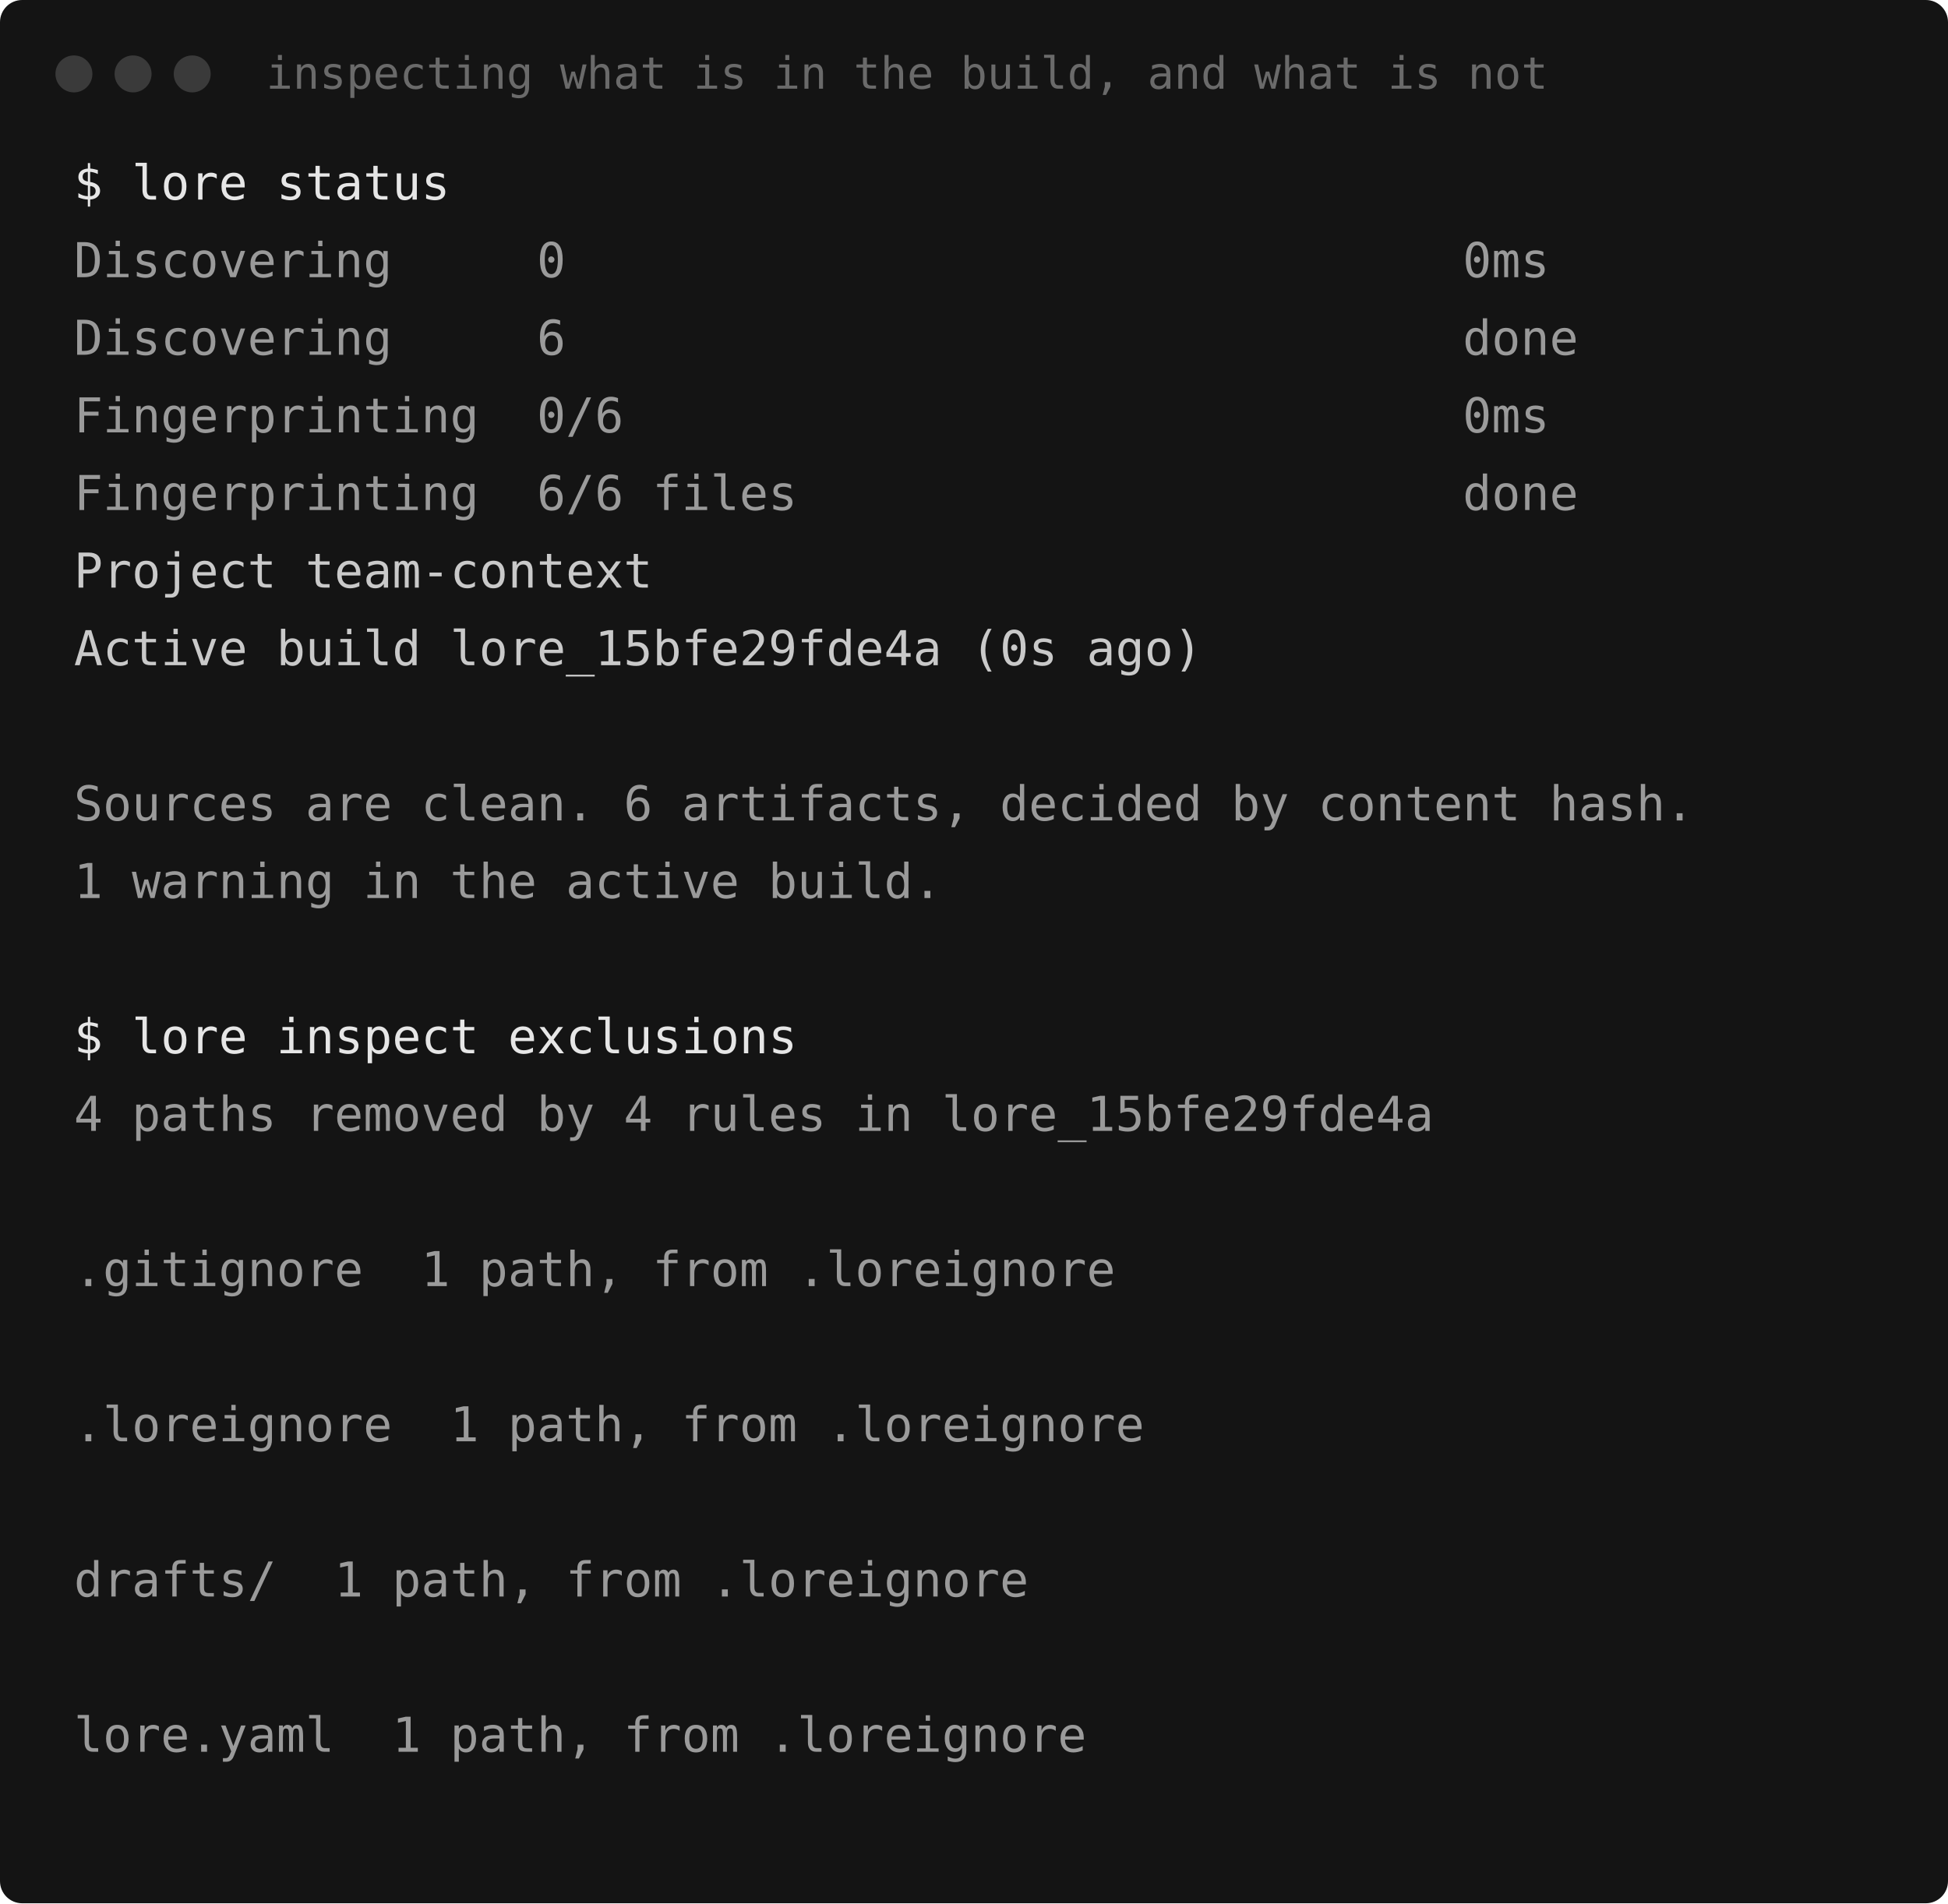
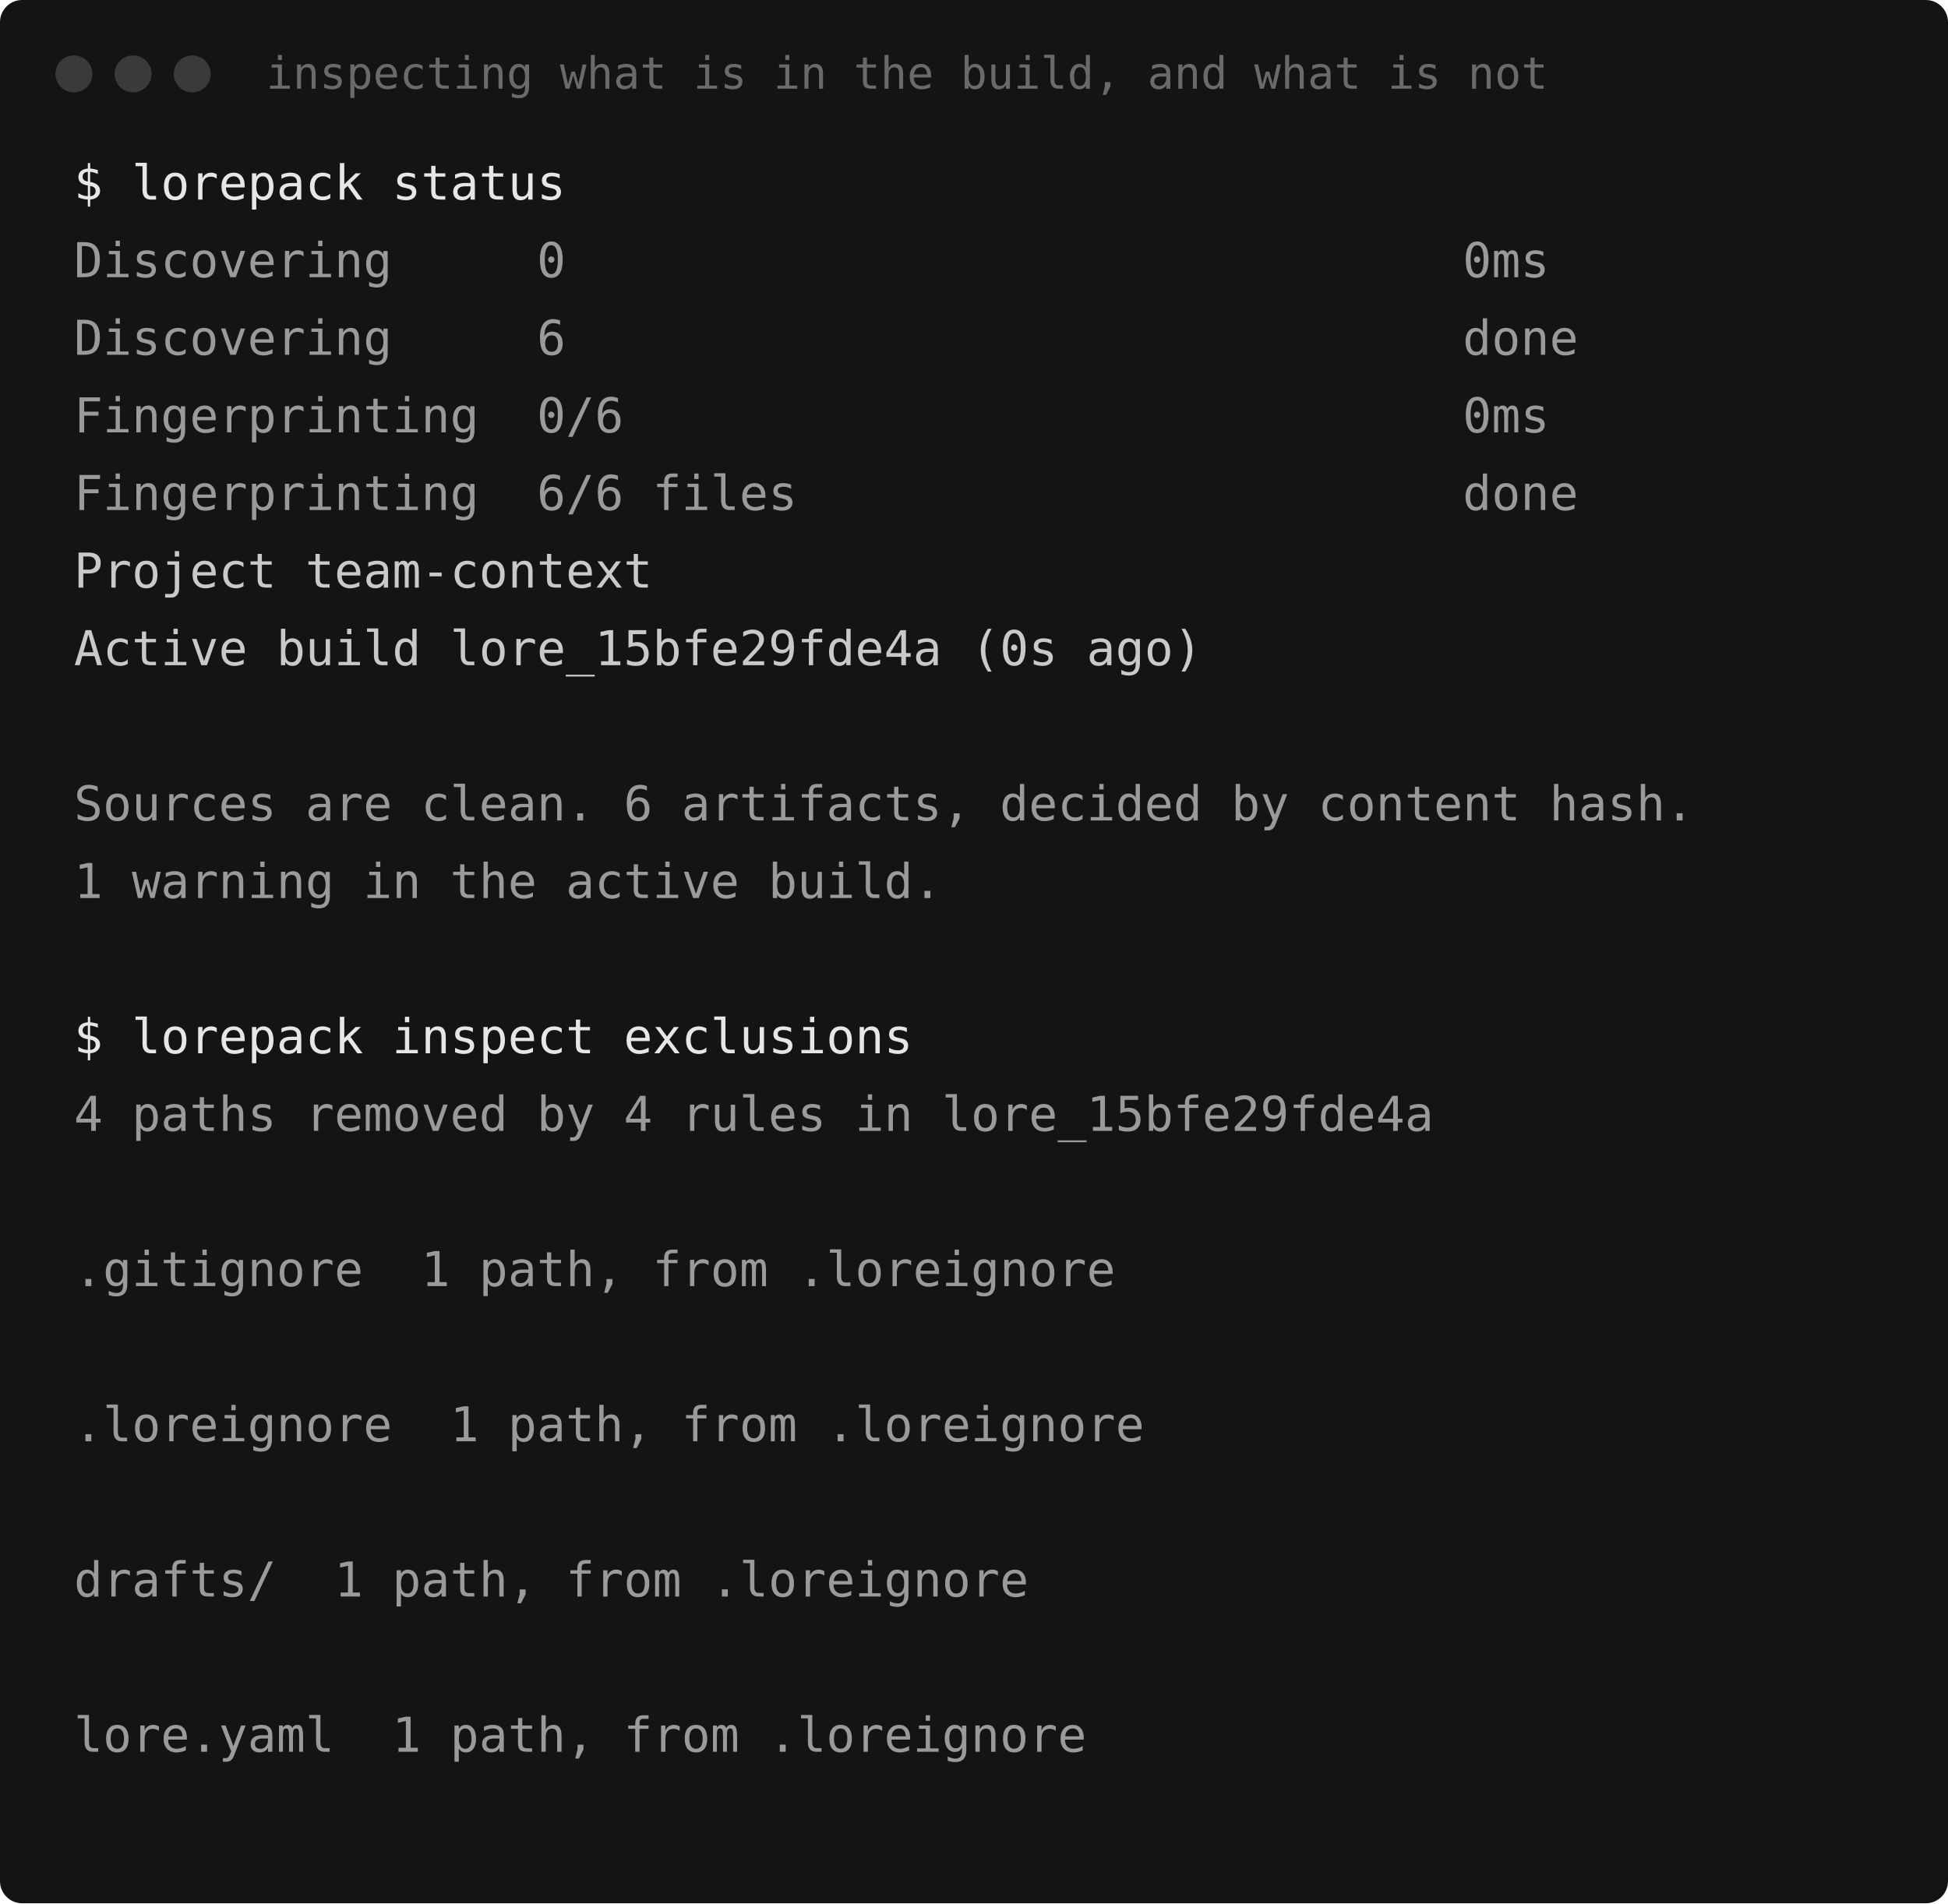
<svg xmlns="http://www.w3.org/2000/svg" width="527" height="515" viewBox="0 0 527 515" role="img" aria-label="inspecting what is in the build, and what is not">
  <rect width="527" height="515" rx="6" fill="#141414" />
  <circle cx="20" cy="20" r="5" fill="#3a3a3a" />
  <circle cx="36" cy="20" r="5" fill="#3a3a3a" />
  <circle cx="52" cy="20" r="5" fill="#3a3a3a" />
-   <text x="72" y="24" fill="#6a6a6a" font-family="ui-monospace, SFMono-Regular, Menlo, monospace" font-size="12">inspecting what is in the build, and what is not</text>
-   <g font-family="ui-monospace, SFMono-Regular, Menlo, monospace" font-size="13">
-     <text x="20" y="54" fill="#e6e6e6" font-weight="500" xml:space="preserve">$ lore status</text>
+   <text x="72" y="24" fill="#6a6a6a" font-family="ui-monospace, SFMono-Regular, Menlo, 'Cascadia Mono', Consolas, 'DejaVu Sans Mono', 'Liberation Mono', monospace" font-size="12">inspecting what is in the build, and what is not</text>
+   <g font-family="ui-monospace, SFMono-Regular, Menlo, 'Cascadia Mono', Consolas, 'DejaVu Sans Mono', 'Liberation Mono', monospace" font-size="13">
+     <text x="20" y="54" fill="#e6e6e6" font-weight="500" xml:space="preserve">$ lorepack status</text>
    <text x="20" y="75" fill="#9a9a9a" font-weight="400" xml:space="preserve">Discovering     0                               0ms</text>
    <text x="20" y="96" fill="#9a9a9a" font-weight="400" xml:space="preserve">Discovering     6                               done</text>
    <text x="20" y="117" fill="#9a9a9a" font-weight="400" xml:space="preserve">Fingerprinting  0/6                             0ms</text>
    <text x="20" y="138" fill="#9a9a9a" font-weight="400" xml:space="preserve">Fingerprinting  6/6 files                       done</text>
    <text x="20" y="159" fill="#c9c9c9" font-weight="400" xml:space="preserve">Project team-context</text>
    <text x="20" y="180" fill="#c9c9c9" font-weight="400" xml:space="preserve">Active build lore_15bfe29fde4a (0s ago)</text>
    <text x="20" y="201" fill="#9a9a9a" font-weight="400" xml:space="preserve" />
    <text x="20" y="222" fill="#9a9a9a" font-weight="400" xml:space="preserve">Sources are clean. 6 artifacts, decided by content hash.</text>
    <text x="20" y="243" fill="#9a9a9a" font-weight="400" xml:space="preserve">1 warning in the active build.</text>
    <text x="20" y="264" fill="#9a9a9a" font-weight="400" xml:space="preserve" />
-     <text x="20" y="285" fill="#e6e6e6" font-weight="500" xml:space="preserve">$ lore inspect exclusions</text>
+     <text x="20" y="285" fill="#e6e6e6" font-weight="500" xml:space="preserve">$ lorepack inspect exclusions</text>
    <text x="20" y="306" fill="#9a9a9a" font-weight="400" xml:space="preserve">4 paths removed by 4 rules in lore_15bfe29fde4a</text>
    <text x="20" y="327" fill="#9a9a9a" font-weight="400" xml:space="preserve" />
    <text x="20" y="348" fill="#9a9a9a" font-weight="400" xml:space="preserve">.gitignore  1 path, from .loreignore</text>
    <text x="20" y="369" fill="#9a9a9a" font-weight="400" xml:space="preserve" />
    <text x="20" y="390" fill="#9a9a9a" font-weight="400" xml:space="preserve">.loreignore  1 path, from .loreignore</text>
    <text x="20" y="411" fill="#9a9a9a" font-weight="400" xml:space="preserve" />
    <text x="20" y="432" fill="#9a9a9a" font-weight="400" xml:space="preserve">drafts/  1 path, from .loreignore</text>
    <text x="20" y="453" fill="#9a9a9a" font-weight="400" xml:space="preserve" />
    <text x="20" y="474" fill="#9a9a9a" font-weight="400" xml:space="preserve">lore.yaml  1 path, from .loreignore</text>
  </g>
</svg>
